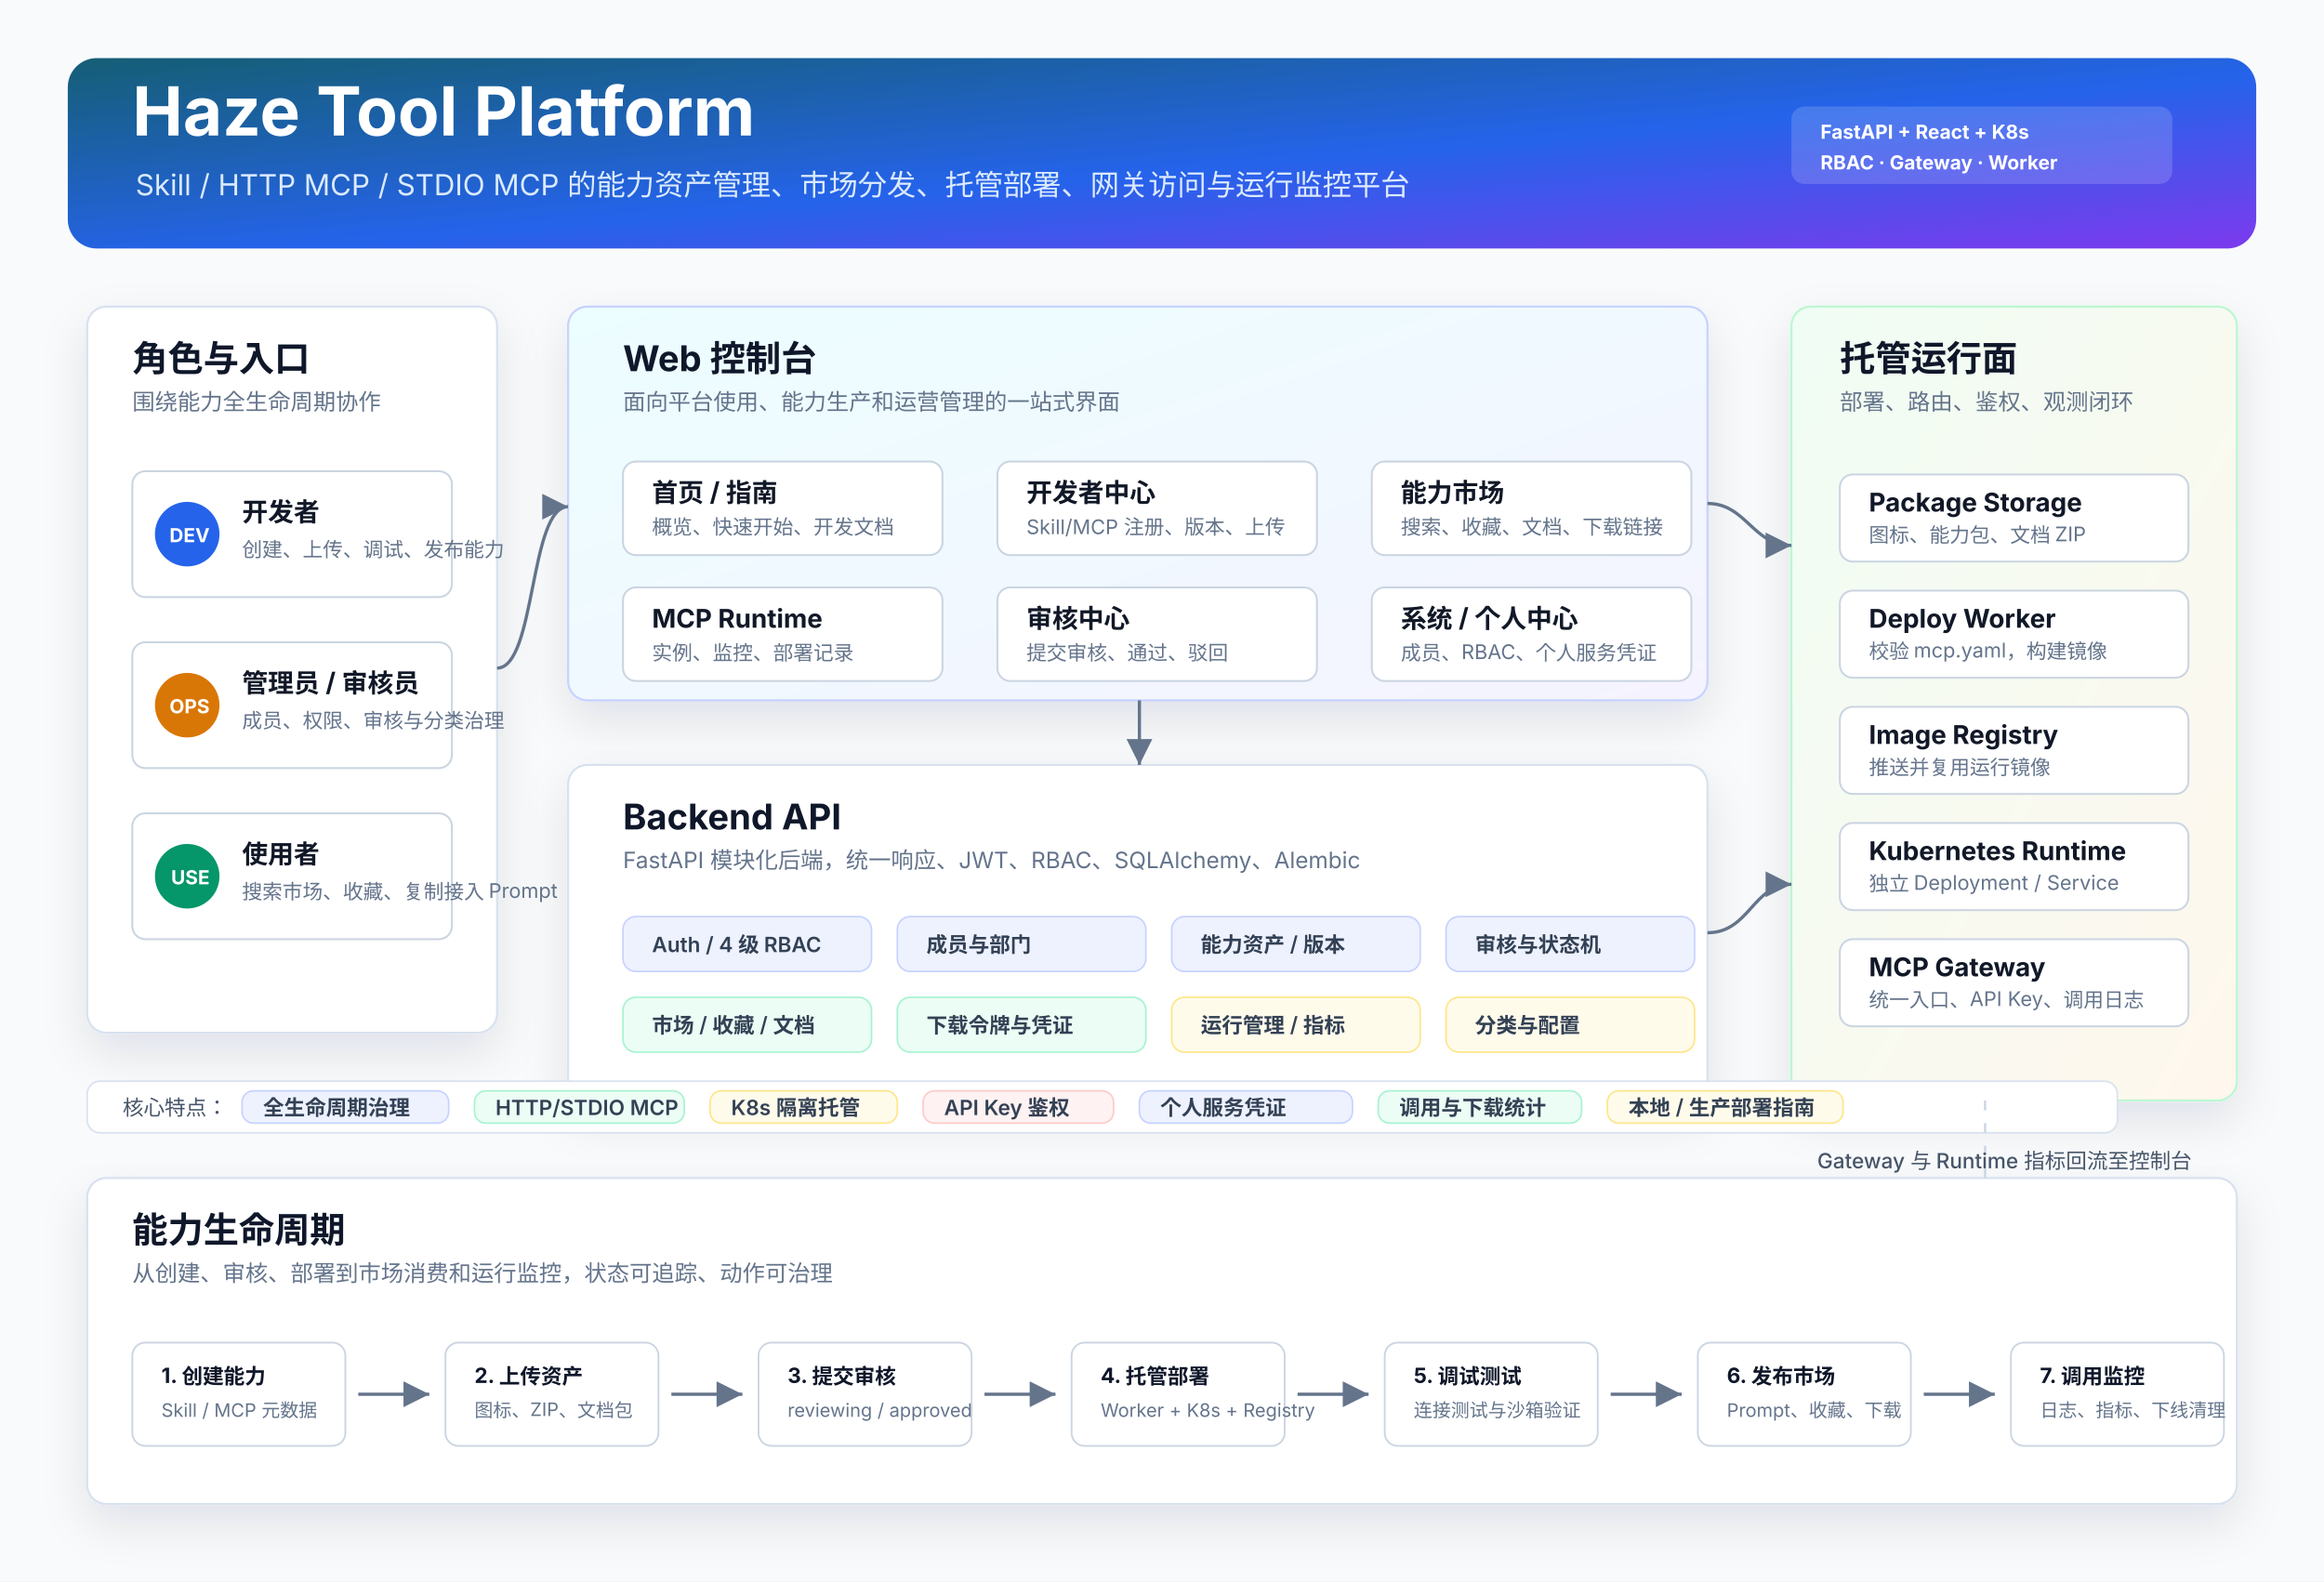
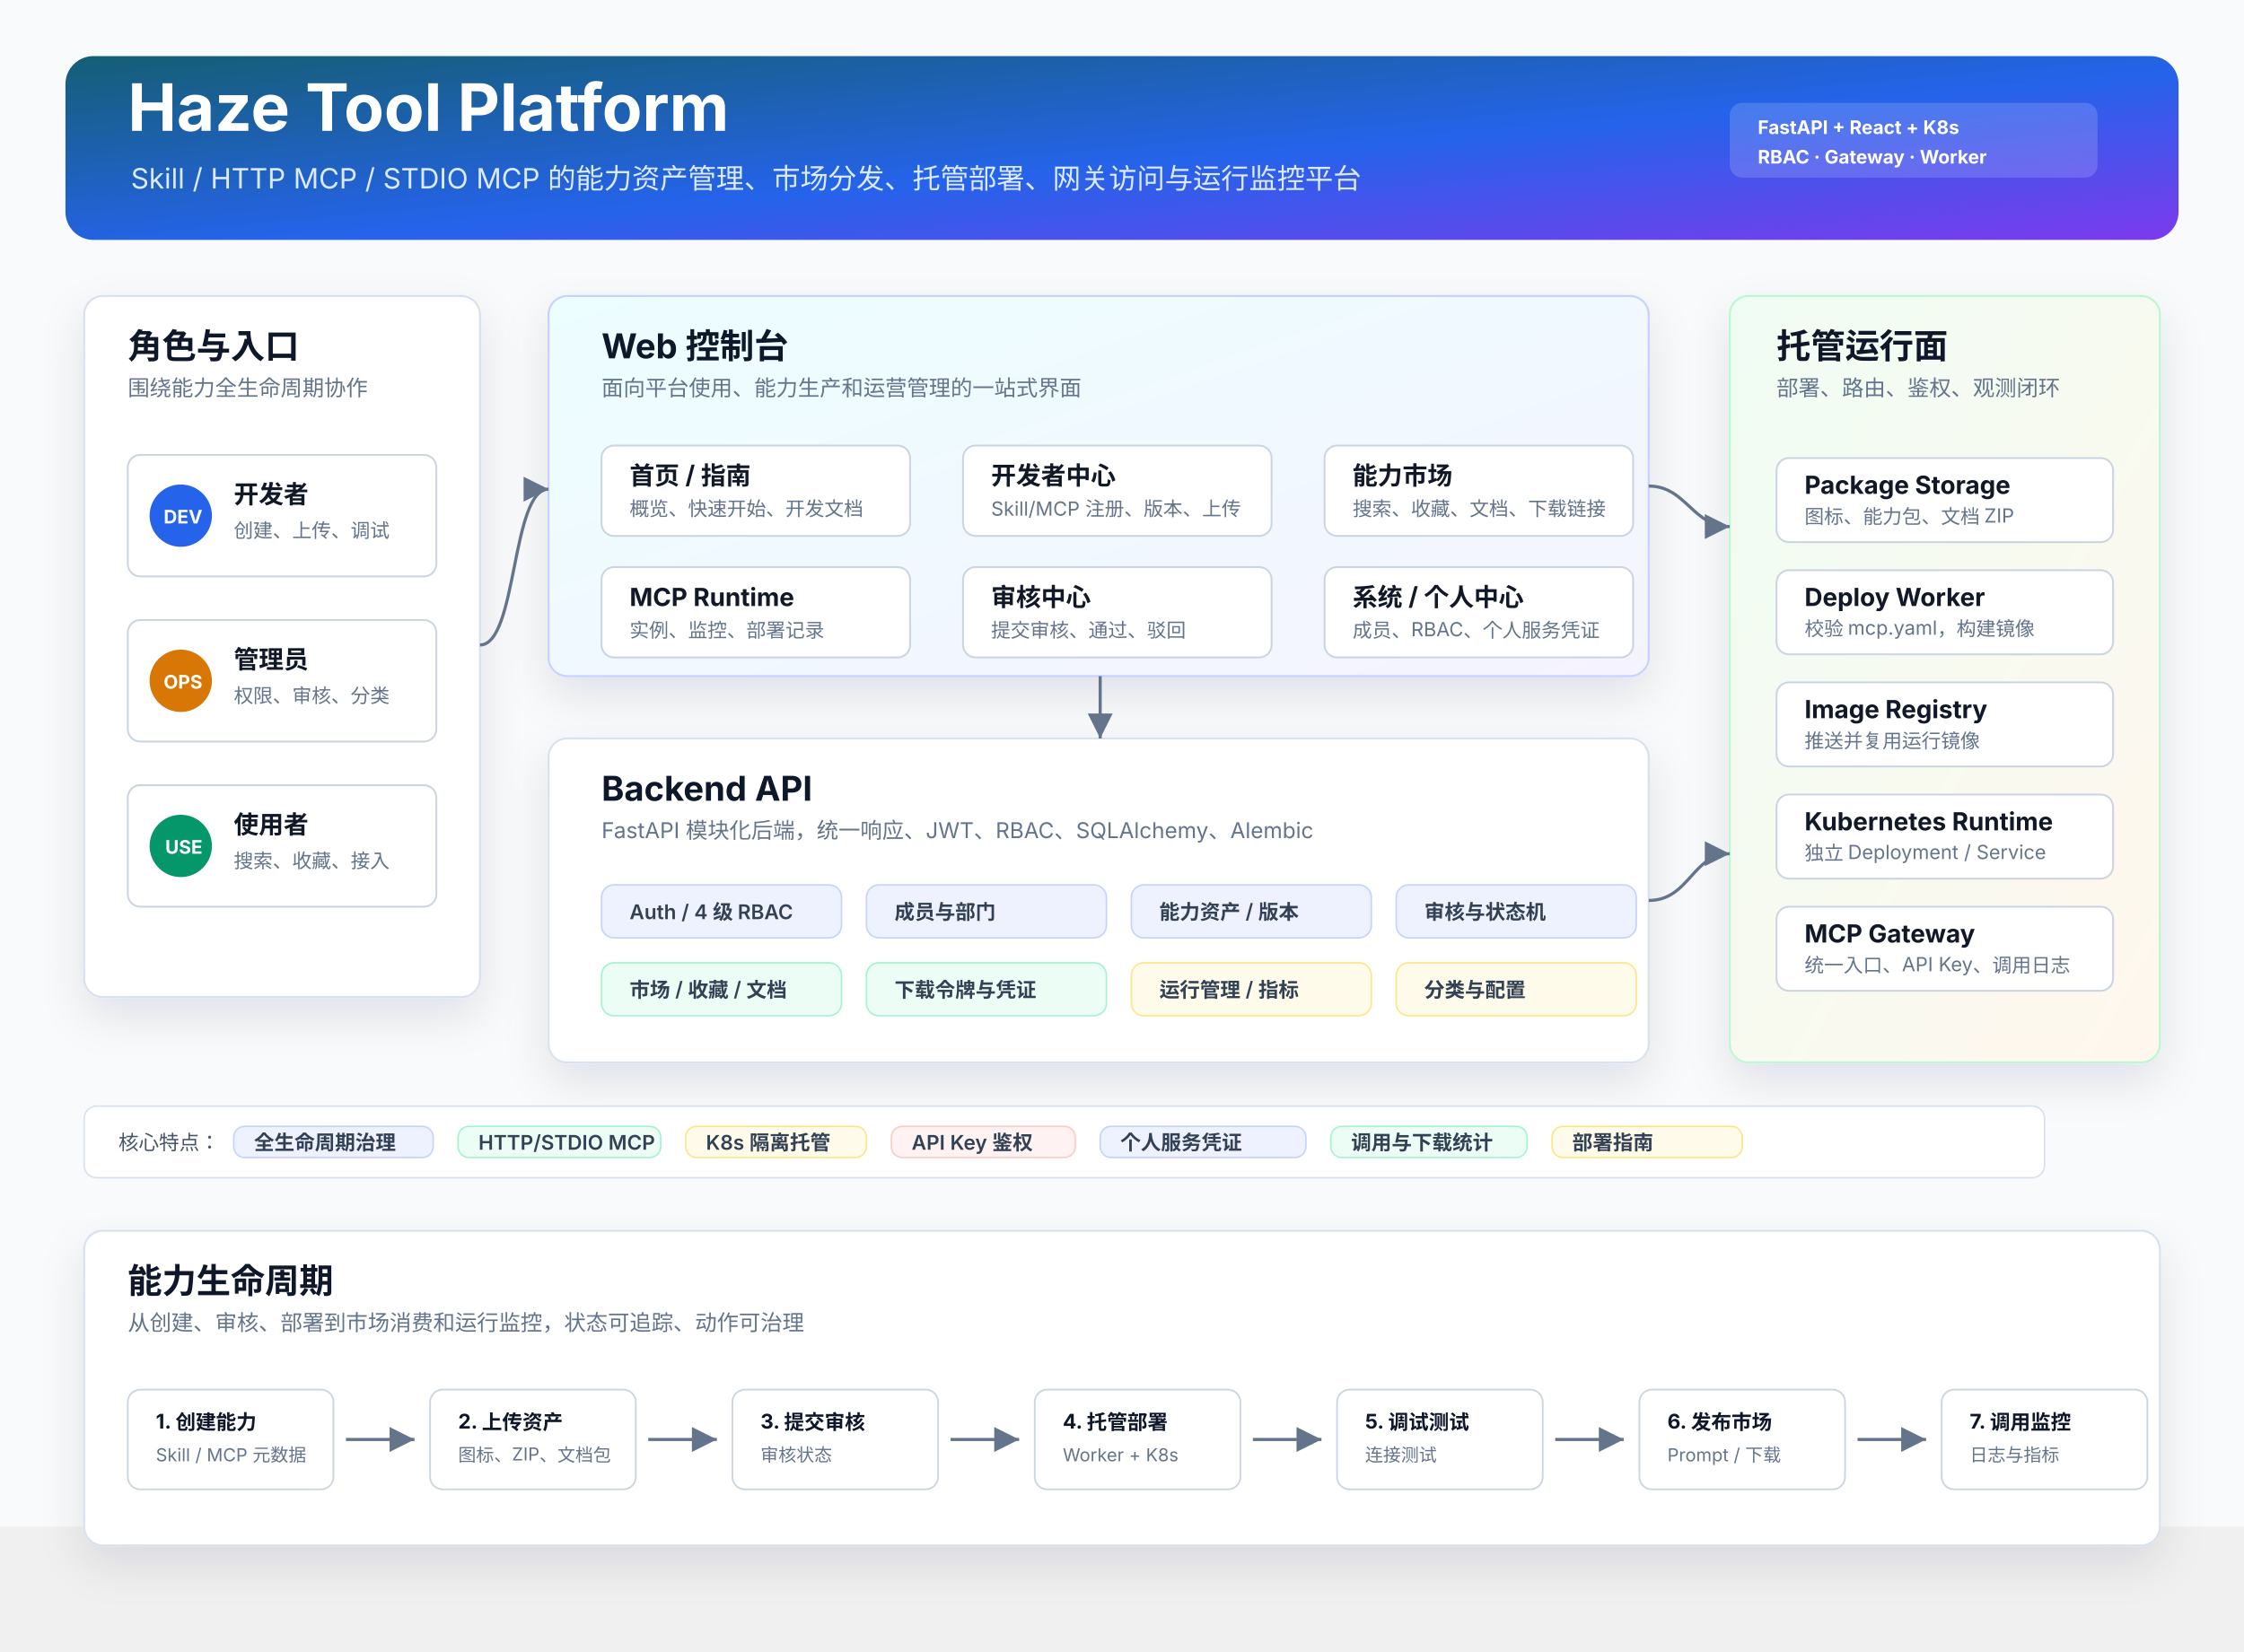
- <svg xmlns="http://www.w3.org/2000/svg" width="1440" height="980" viewBox="0 0 1440 980" role="img" aria-labelledby="title desc">
+ <svg xmlns="http://www.w3.org/2000/svg" width="1440" height="1060" viewBox="0 0 1440 1060" role="img" aria-labelledby="title desc">
  <defs>
    <linearGradient id="headerGradient" x1="0" y1="0" x2="1" y2="1">
      <stop offset="0" stop-color="#155E75" />
      <stop offset="0.55" stop-color="#2563EB" />
      <stop offset="1" stop-color="#7C3AED" />
    </linearGradient>
    <linearGradient id="consoleGradient" x1="0" y1="0" x2="1" y2="1">
      <stop offset="0" stop-color="#ECFEFF" />
      <stop offset="1" stop-color="#F5F3FF" />
    </linearGradient>
    <linearGradient id="runtimeGradient" x1="0" y1="0" x2="1" y2="1">
      <stop offset="0" stop-color="#F0FDF4" />
      <stop offset="1" stop-color="#FFF7ED" />
    </linearGradient>
    <filter id="softShadow" x="-10%" y="-10%" width="120%" height="130%">
      <feDropShadow dx="0" dy="12" stdDeviation="14" flood-color="#0F172A" flood-opacity="0.10" />
    </filter>
    <marker id="arrow" markerWidth="12" markerHeight="12" refX="10" refY="6" orient="auto">
      <path d="M2 2 L10 6 L2 10 Z" fill="#64748B" />
    </marker>
    <style>
      .page { fill: #F8FAFC; }
      .hero { fill: url(#headerGradient); }
      .hero-title { font: 700 42px "Inter", "Noto Sans SC", "Microsoft YaHei", Arial, sans-serif; fill: #FFFFFF; letter-spacing: 0; }
      .hero-subtitle { font: 400 18px "Inter", "Noto Sans SC", "Microsoft YaHei", Arial, sans-serif; fill: #DBEAFE; letter-spacing: 0; }
      .panel { fill: #FFFFFF; stroke: #D8E1EE; stroke-width: 1.3; filter: url(#softShadow); }
      .console-panel { fill: url(#consoleGradient); stroke: #C7D2FE; }
      .runtime-panel { fill: url(#runtimeGradient); stroke: #BBF7D0; }
      .section-title { font: 700 22px "Inter", "Noto Sans SC", "Microsoft YaHei", Arial, sans-serif; fill: #0F172A; letter-spacing: 0; }
      .section-note { font: 400 14px "Inter", "Noto Sans SC", "Microsoft YaHei", Arial, sans-serif; fill: #64748B; letter-spacing: 0; }
      .card { fill: #FFFFFF; stroke: #CBD5E1; stroke-width: 1.2; }
      .card-title { font: 700 16px "Inter", "Noto Sans SC", "Microsoft YaHei", Arial, sans-serif; fill: #111827; letter-spacing: 0; }
      .card-note { font: 400 12.5px "Inter", "Noto Sans SC", "Microsoft YaHei", Arial, sans-serif; fill: #64748B; letter-spacing: 0; }
      .mini { font: 700 12px "Inter", "Noto Sans SC", "Microsoft YaHei", Arial, sans-serif; fill: #FFFFFF; letter-spacing: 0; }
      .pill { fill: #EEF2FF; stroke: #C7D2FE; stroke-width: 1; }
      .pill-green { fill: #ECFDF5; stroke: #A7F3D0; }
      .pill-amber { fill: #FFFBEB; stroke: #FDE68A; }
      .pill-red { fill: #FEF2F2; stroke: #FECACA; }
      .pill-text { font: 600 13px "Inter", "Noto Sans SC", "Microsoft YaHei", Arial, sans-serif; fill: #334155; letter-spacing: 0; }
      .flow-box { fill: #FFFFFF; stroke: #CBD5E1; stroke-width: 1.1; }
      .flow-title { font: 700 13px "Inter", "Noto Sans SC", "Microsoft YaHei", Arial, sans-serif; fill: #0F172A; letter-spacing: 0; }
      .flow-note { font: 400 11.5px "Inter", "Noto Sans SC", "Microsoft YaHei", Arial, sans-serif; fill: #64748B; letter-spacing: 0; }
      .connector { stroke: #64748B; stroke-width: 2; fill: none; marker-end: url(#arrow); }
      .muted-line { stroke: #CBD5E1; stroke-width: 1.4; stroke-dasharray: 6 8; fill: none; }
      .caption { font: 500 13px "Inter", "Noto Sans SC", "Microsoft YaHei", Arial, sans-serif; fill: #475569; letter-spacing: 0; }
    </style>
  </defs>
  <rect class="page" width="1440" height="980" />
  <rect class="hero" x="42" y="36" width="1356" height="118" rx="18" />
  <text class="hero-title" x="82" y="84">Haze Tool Platform</text>
  <text class="hero-subtitle" x="84" y="121">Skill / HTTP MCP / STDIO MCP 的能力资产管理、市场分发、托管部署、网关访问与运行监控平台</text>
  <g transform="translate(1110 66)">
    <rect x="0" y="0" width="236" height="48" rx="8" fill="#FFFFFF" opacity="0.16" />
    <text class="mini" x="18" y="20">FastAPI + React + K8s</text>
    <text class="mini" x="18" y="39">RBAC · Gateway · Worker</text>
  </g>
  <g id="roles">
    <rect class="panel" x="54" y="190" width="254" height="450" rx="12" />
    <text class="section-title" x="82" y="230">角色与入口</text>
    <text class="section-note" x="82" y="254">围绕能力全生命周期协作</text>
    <g transform="translate(82 292)">
      <rect class="card" x="0" y="0" width="198" height="78" rx="8" />
      <circle cx="34" cy="39" r="20" fill="#2563EB" />
      <text class="mini" x="23" y="44">DEV</text>
      <text class="card-title" x="68" y="31">开发者</text>
-       <text class="card-note" x="68" y="53">创建、上传、调试、发布能力</text>
+       <text class="card-note" x="68" y="53">创建、上传、调试</text>
    </g>
    <g transform="translate(82 398)">
      <rect class="card" x="0" y="0" width="198" height="78" rx="8" />
      <circle cx="34" cy="39" r="20" fill="#D97706" />
      <text class="mini" x="23" y="44">OPS</text>
-       <text class="card-title" x="68" y="31">管理员 / 审核员</text>
-       <text class="card-note" x="68" y="53">成员、权限、审核与分类治理</text>
+       <text class="card-title" x="68" y="31">管理员</text>
+       <text class="card-note" x="68" y="53">权限、审核、分类</text>
    </g>
    <g transform="translate(82 504)">
      <rect class="card" x="0" y="0" width="198" height="78" rx="8" />
      <circle cx="34" cy="39" r="20" fill="#059669" />
      <text class="mini" x="24" y="44">USE</text>
      <text class="card-title" x="68" y="31">使用者</text>
-       <text class="card-note" x="68" y="53">搜索市场、收藏、复制接入 Prompt</text>
+       <text class="card-note" x="68" y="53">搜索、收藏、接入</text>
    </g>
  </g>
  <g id="console">
    <rect class="panel console-panel" x="352" y="190" width="706" height="244" rx="12" />
    <text class="section-title" x="386" y="230">Web 控制台</text>
    <text class="section-note" x="386" y="254">面向平台使用、能力生产和运营管理的一站式界面</text>
    <g transform="translate(386 286)">
      <rect class="card" x="0" y="0" width="198" height="58" rx="8" />
      <text class="card-title" x="18" y="25">首页 / 指南</text>
      <text class="card-note" x="18" y="45">概览、快速开始、开发文档</text>
      <rect class="card" x="232" y="0" width="198" height="58" rx="8" />
      <text class="card-title" x="250" y="25">开发者中心</text>
      <text class="card-note" x="250" y="45">Skill/MCP 注册、版本、上传</text>
      <rect class="card" x="464" y="0" width="198" height="58" rx="8" />
      <text class="card-title" x="482" y="25">能力市场</text>
      <text class="card-note" x="482" y="45">搜索、收藏、文档、下载链接</text>
      <rect class="card" x="0" y="78" width="198" height="58" rx="8" />
      <text class="card-title" x="18" y="103">MCP Runtime</text>
      <text class="card-note" x="18" y="123">实例、监控、部署记录</text>
      <rect class="card" x="232" y="78" width="198" height="58" rx="8" />
      <text class="card-title" x="250" y="103">审核中心</text>
      <text class="card-note" x="250" y="123">提交审核、通过、驳回</text>
      <rect class="card" x="464" y="78" width="198" height="58" rx="8" />
      <text class="card-title" x="482" y="103">系统 / 个人中心</text>
      <text class="card-note" x="482" y="123">成员、RBAC、个人服务凭证</text>
    </g>
  </g>
  <g id="backend">
    <rect class="panel" x="352" y="474" width="706" height="208" rx="12" />
    <text class="section-title" x="386" y="514">Backend API</text>
    <text class="section-note" x="386" y="538">FastAPI 模块化后端，统一响应、JWT、RBAC、SQLAlchemy、Alembic</text>
    <g transform="translate(386 568)">
      <rect class="pill" x="0" y="0" width="154" height="34" rx="8" />
      <text class="pill-text" x="18" y="22">Auth / 4 级 RBAC</text>
      <rect class="pill" x="170" y="0" width="154" height="34" rx="8" />
      <text class="pill-text" x="188" y="22">成员与部门</text>
      <rect class="pill" x="340" y="0" width="154" height="34" rx="8" />
      <text class="pill-text" x="358" y="22">能力资产 / 版本</text>
      <rect class="pill" x="510" y="0" width="154" height="34" rx="8" />
      <text class="pill-text" x="528" y="22">审核与状态机</text>
      <rect class="pill pill-green" x="0" y="50" width="154" height="34" rx="8" />
      <text class="pill-text" x="18" y="72">市场 / 收藏 / 文档</text>
      <rect class="pill pill-green" x="170" y="50" width="154" height="34" rx="8" />
      <text class="pill-text" x="188" y="72">下载令牌与凭证</text>
      <rect class="pill pill-amber" x="340" y="50" width="154" height="34" rx="8" />
      <text class="pill-text" x="358" y="72">运行管理 / 指标</text>
      <rect class="pill pill-amber" x="510" y="50" width="154" height="34" rx="8" />
      <text class="pill-text" x="528" y="72">分类与配置</text>
    </g>
  </g>
  <g id="runtime">
    <rect class="panel runtime-panel" x="1110" y="190" width="276" height="492" rx="12" />
    <text class="section-title" x="1140" y="230">托管运行面</text>
    <text class="section-note" x="1140" y="254">部署、路由、鉴权、观测闭环</text>
    <g transform="translate(1140 294)">
      <rect class="card" x="0" y="0" width="216" height="54" rx="8" />
      <text class="card-title" x="18" y="23">Package Storage</text>
      <text class="card-note" x="18" y="42">图标、能力包、文档 ZIP</text>
      <rect class="card" x="0" y="72" width="216" height="54" rx="8" />
      <text class="card-title" x="18" y="95">Deploy Worker</text>
      <text class="card-note" x="18" y="114">校验 mcp.yaml，构建镜像</text>
      <rect class="card" x="0" y="144" width="216" height="54" rx="8" />
      <text class="card-title" x="18" y="167">Image Registry</text>
      <text class="card-note" x="18" y="186">推送并复用运行镜像</text>
      <rect class="card" x="0" y="216" width="216" height="54" rx="8" />
      <text class="card-title" x="18" y="239">Kubernetes Runtime</text>
      <text class="card-note" x="18" y="258">独立 Deployment / Service</text>
      <rect class="card" x="0" y="288" width="216" height="54" rx="8" />
      <text class="card-title" x="18" y="311">MCP Gateway</text>
      <text class="card-note" x="18" y="330">统一入口、API Key、调用日志</text>
    </g>
  </g>
  <path class="connector" d="M308 414 C332 414 328 314 352 314" />
  <path class="connector" d="M1058 312 C1082 312 1086 338 1110 338" />
  <path class="connector" d="M706 434 L706 474" />
  <path class="connector" d="M1058 578 C1084 578 1086 548 1110 548" />
  <g id="traits">
-     <rect x="54" y="670" width="1258" height="32" rx="8" fill="#FFFFFF" stroke="#D8E1EE" />
-     <text class="caption" x="76" y="691">核心特点：</text>
-     <rect class="pill" x="150" y="676" width="128" height="20" rx="7" />
-     <text class="pill-text" x="163" y="691">全生命周期治理</text>
-     <rect class="pill pill-green" x="294" y="676" width="130" height="20" rx="7" />
-     <text class="pill-text" x="307" y="691">HTTP/STDIO MCP</text>
-     <rect class="pill pill-amber" x="440" y="676" width="116" height="20" rx="7" />
-     <text class="pill-text" x="453" y="691">K8s 隔离托管</text>
-     <rect class="pill pill-red" x="572" y="676" width="118" height="20" rx="7" />
-     <text class="pill-text" x="585" y="691">API Key 鉴权</text>
-     <rect class="pill" x="706" y="676" width="132" height="20" rx="7" />
-     <text class="pill-text" x="719" y="691">个人服务凭证</text>
-     <rect class="pill pill-green" x="854" y="676" width="126" height="20" rx="7" />
-     <text class="pill-text" x="867" y="691">调用与下载统计</text>
-     <rect class="pill pill-amber" x="996" y="676" width="146" height="20" rx="7" />
-     <text class="pill-text" x="1009" y="691">本地 / 生产部署指南</text>
+     <rect x="54" y="710" width="1258" height="46" rx="8" fill="#FFFFFF" stroke="#D8E1EE" />
+     <text class="caption" x="76" y="738">核心特点：</text>
+     <rect class="pill" x="150" y="723" width="128" height="20" rx="7" />
+     <text class="pill-text" x="163" y="738">全生命周期治理</text>
+     <rect class="pill pill-green" x="294" y="723" width="130" height="20" rx="7" />
+     <text class="pill-text" x="307" y="738">HTTP/STDIO MCP</text>
+     <rect class="pill pill-amber" x="440" y="723" width="116" height="20" rx="7" />
+     <text class="pill-text" x="453" y="738">K8s 隔离托管</text>
+     <rect class="pill pill-red" x="572" y="723" width="118" height="20" rx="7" />
+     <text class="pill-text" x="585" y="738">API Key 鉴权</text>
+     <rect class="pill" x="706" y="723" width="132" height="20" rx="7" />
+     <text class="pill-text" x="719" y="738">个人服务凭证</text>
+     <rect class="pill pill-green" x="854" y="723" width="126" height="20" rx="7" />
+     <text class="pill-text" x="867" y="738">调用与下载统计</text>
+     <rect class="pill pill-amber" x="996" y="723" width="122" height="20" rx="7" />
+     <text class="pill-text" x="1009" y="738">部署指南</text>
  </g>
  <g id="lifecycle">
-     <rect class="panel" x="54" y="730" width="1332" height="202" rx="12" />
-     <text class="section-title" x="82" y="770">能力生命周期</text>
-     <text class="section-note" x="82" y="794">从创建、审核、部署到市场消费和运行监控，状态可追踪、动作可治理</text>
-     <g transform="translate(82 832)">
+     <rect class="panel" x="54" y="790" width="1332" height="202" rx="12" />
+     <text class="section-title" x="82" y="830">能力生命周期</text>
+     <text class="section-note" x="82" y="854">从创建、审核、部署到市场消费和运行监控，状态可追踪、动作可治理</text>
+     <g transform="translate(82 892)">
      <rect class="flow-box" x="0" y="0" width="132" height="64" rx="8" />
      <text class="flow-title" x="18" y="25">1. 创建能力</text>
      <text class="flow-note" x="18" y="46">Skill / MCP 元数据</text>
      <path class="connector" d="M140 32 L184 32" />
      <rect class="flow-box" x="194" y="0" width="132" height="64" rx="8" />
      <text class="flow-title" x="212" y="25">2. 上传资产</text>
      <text class="flow-note" x="212" y="46">图标、ZIP、文档包</text>
      <path class="connector" d="M334 32 L378 32" />
      <rect class="flow-box" x="388" y="0" width="132" height="64" rx="8" />
      <text class="flow-title" x="406" y="25">3. 提交审核</text>
-       <text class="flow-note" x="406" y="46">reviewing / approved</text>
+       <text class="flow-note" x="406" y="46">审核状态</text>
      <path class="connector" d="M528 32 L572 32" />
      <rect class="flow-box" x="582" y="0" width="132" height="64" rx="8" />
      <text class="flow-title" x="600" y="25">4. 托管部署</text>
-       <text class="flow-note" x="600" y="46">Worker + K8s + Registry</text>
+       <text class="flow-note" x="600" y="46">Worker + K8s</text>
      <path class="connector" d="M722 32 L766 32" />
      <rect class="flow-box" x="776" y="0" width="132" height="64" rx="8" />
      <text class="flow-title" x="794" y="25">5. 调试测试</text>
-       <text class="flow-note" x="794" y="46">连接测试与沙箱验证</text>
+       <text class="flow-note" x="794" y="46">连接测试</text>
      <path class="connector" d="M916 32 L960 32" />
      <rect class="flow-box" x="970" y="0" width="132" height="64" rx="8" />
      <text class="flow-title" x="988" y="25">6. 发布市场</text>
-       <text class="flow-note" x="988" y="46">Prompt、收藏、下载</text>
+       <text class="flow-note" x="988" y="46">Prompt / 下载</text>
      <path class="connector" d="M1110 32 L1154 32" />
      <rect class="flow-box" x="1164" y="0" width="132" height="64" rx="8" />
      <text class="flow-title" x="1182" y="25">7. 调用监控</text>
-       <text class="flow-note" x="1182" y="46">日志、指标、下线清理</text>
-     </g>
-   </g>
-   <path class="muted-line" d="M1230 682 C1230 712 1230 712 1230 730" />
-   <text class="caption" x="1126" y="724">Gateway 与 Runtime 指标回流至控制台</text>
+       <text class="flow-note" x="1182" y="46">日志与指标</text>
+     </g>
+   </g>
</svg>
